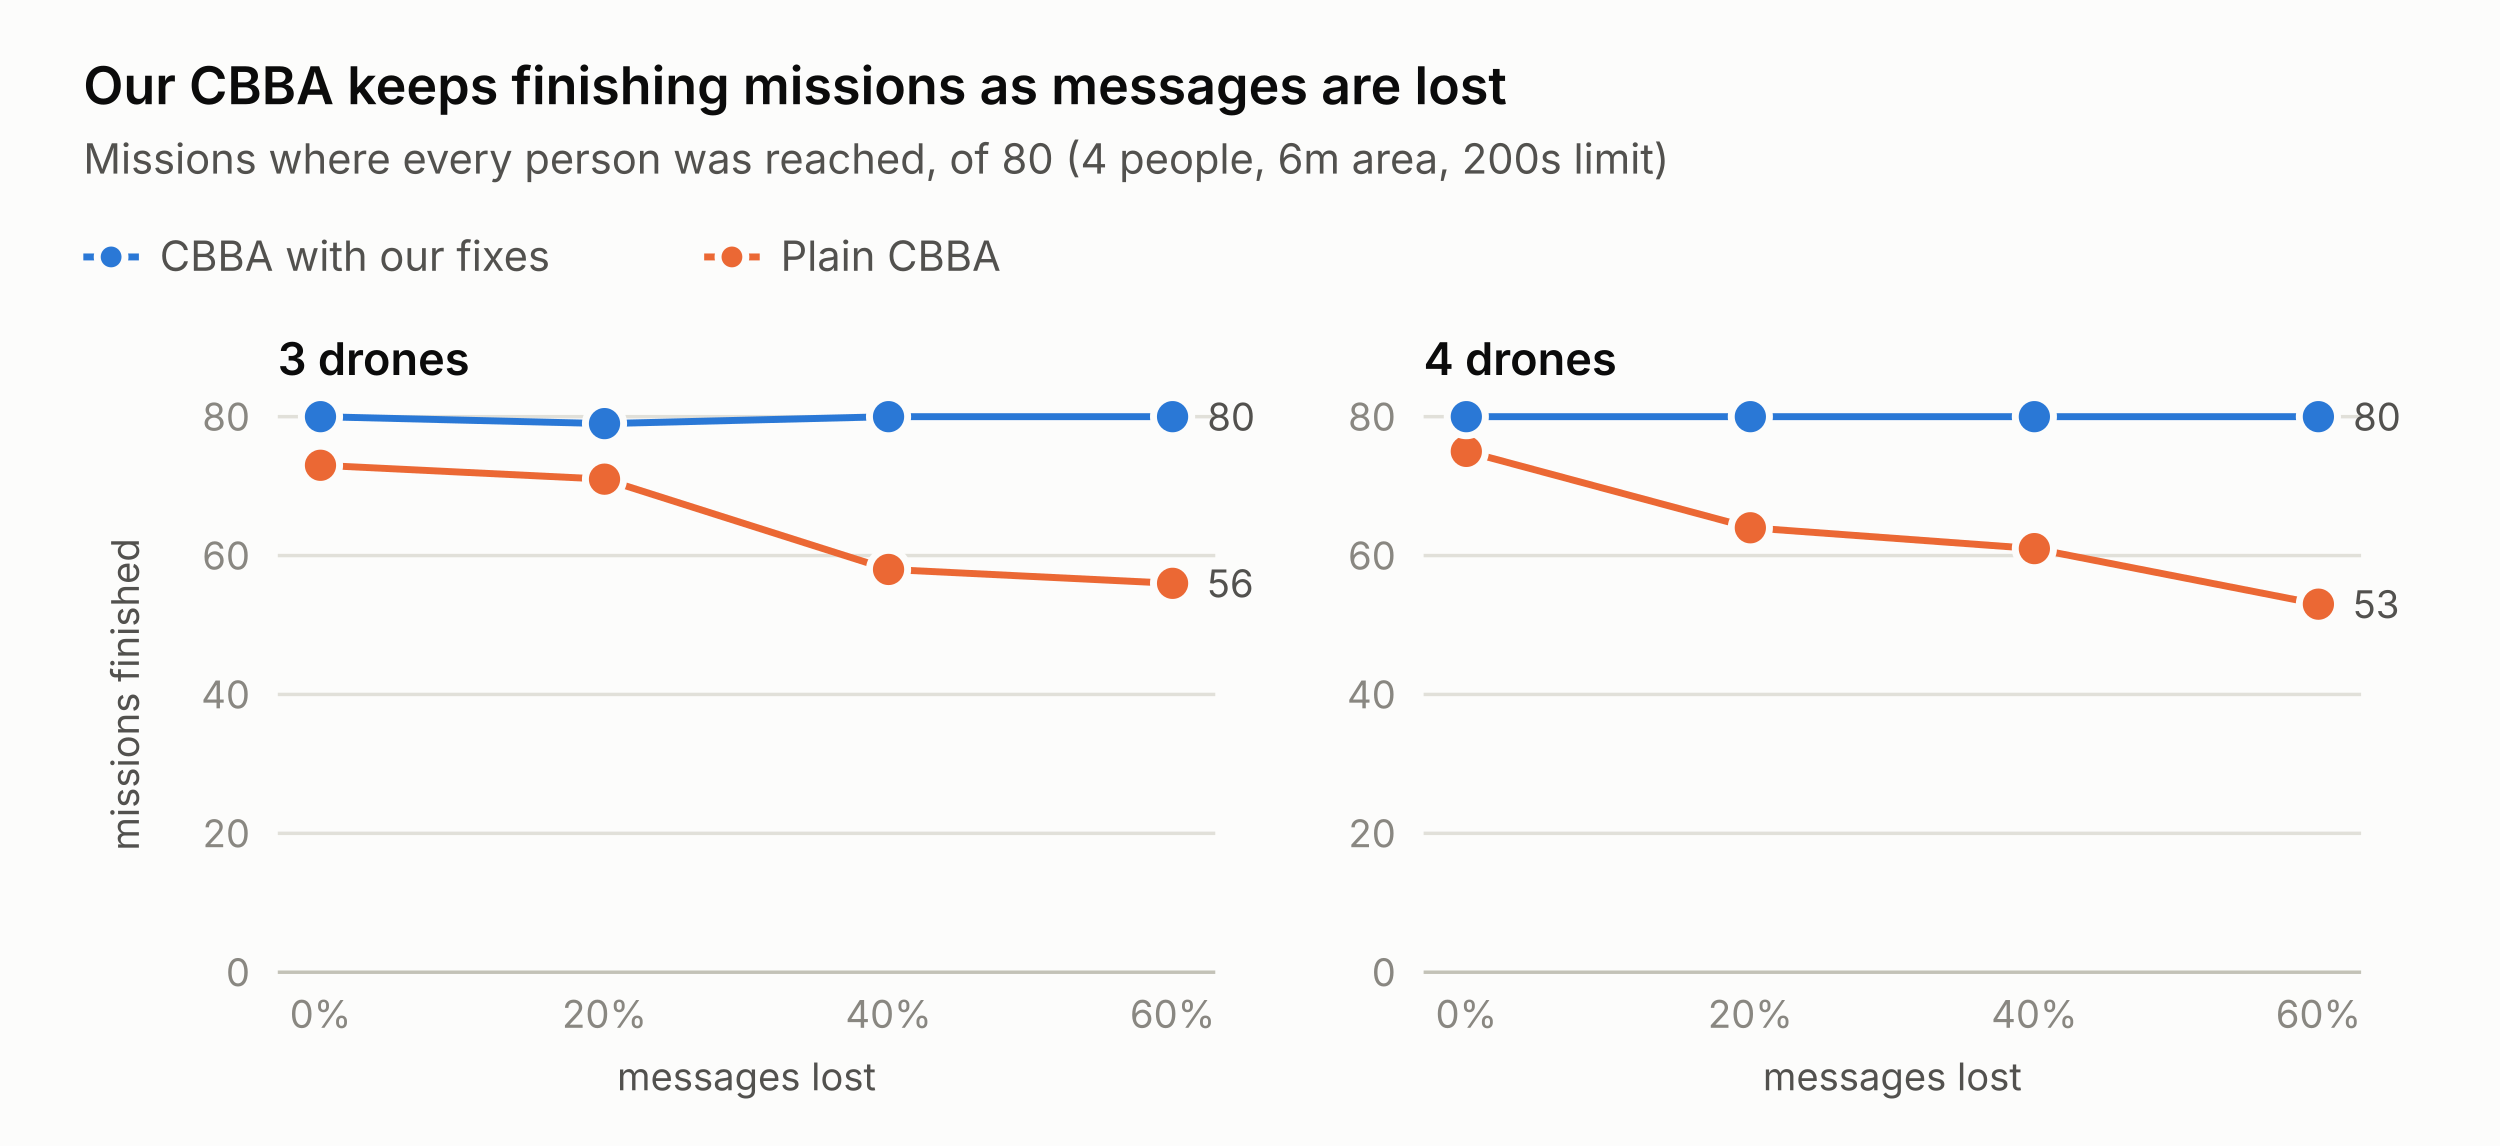
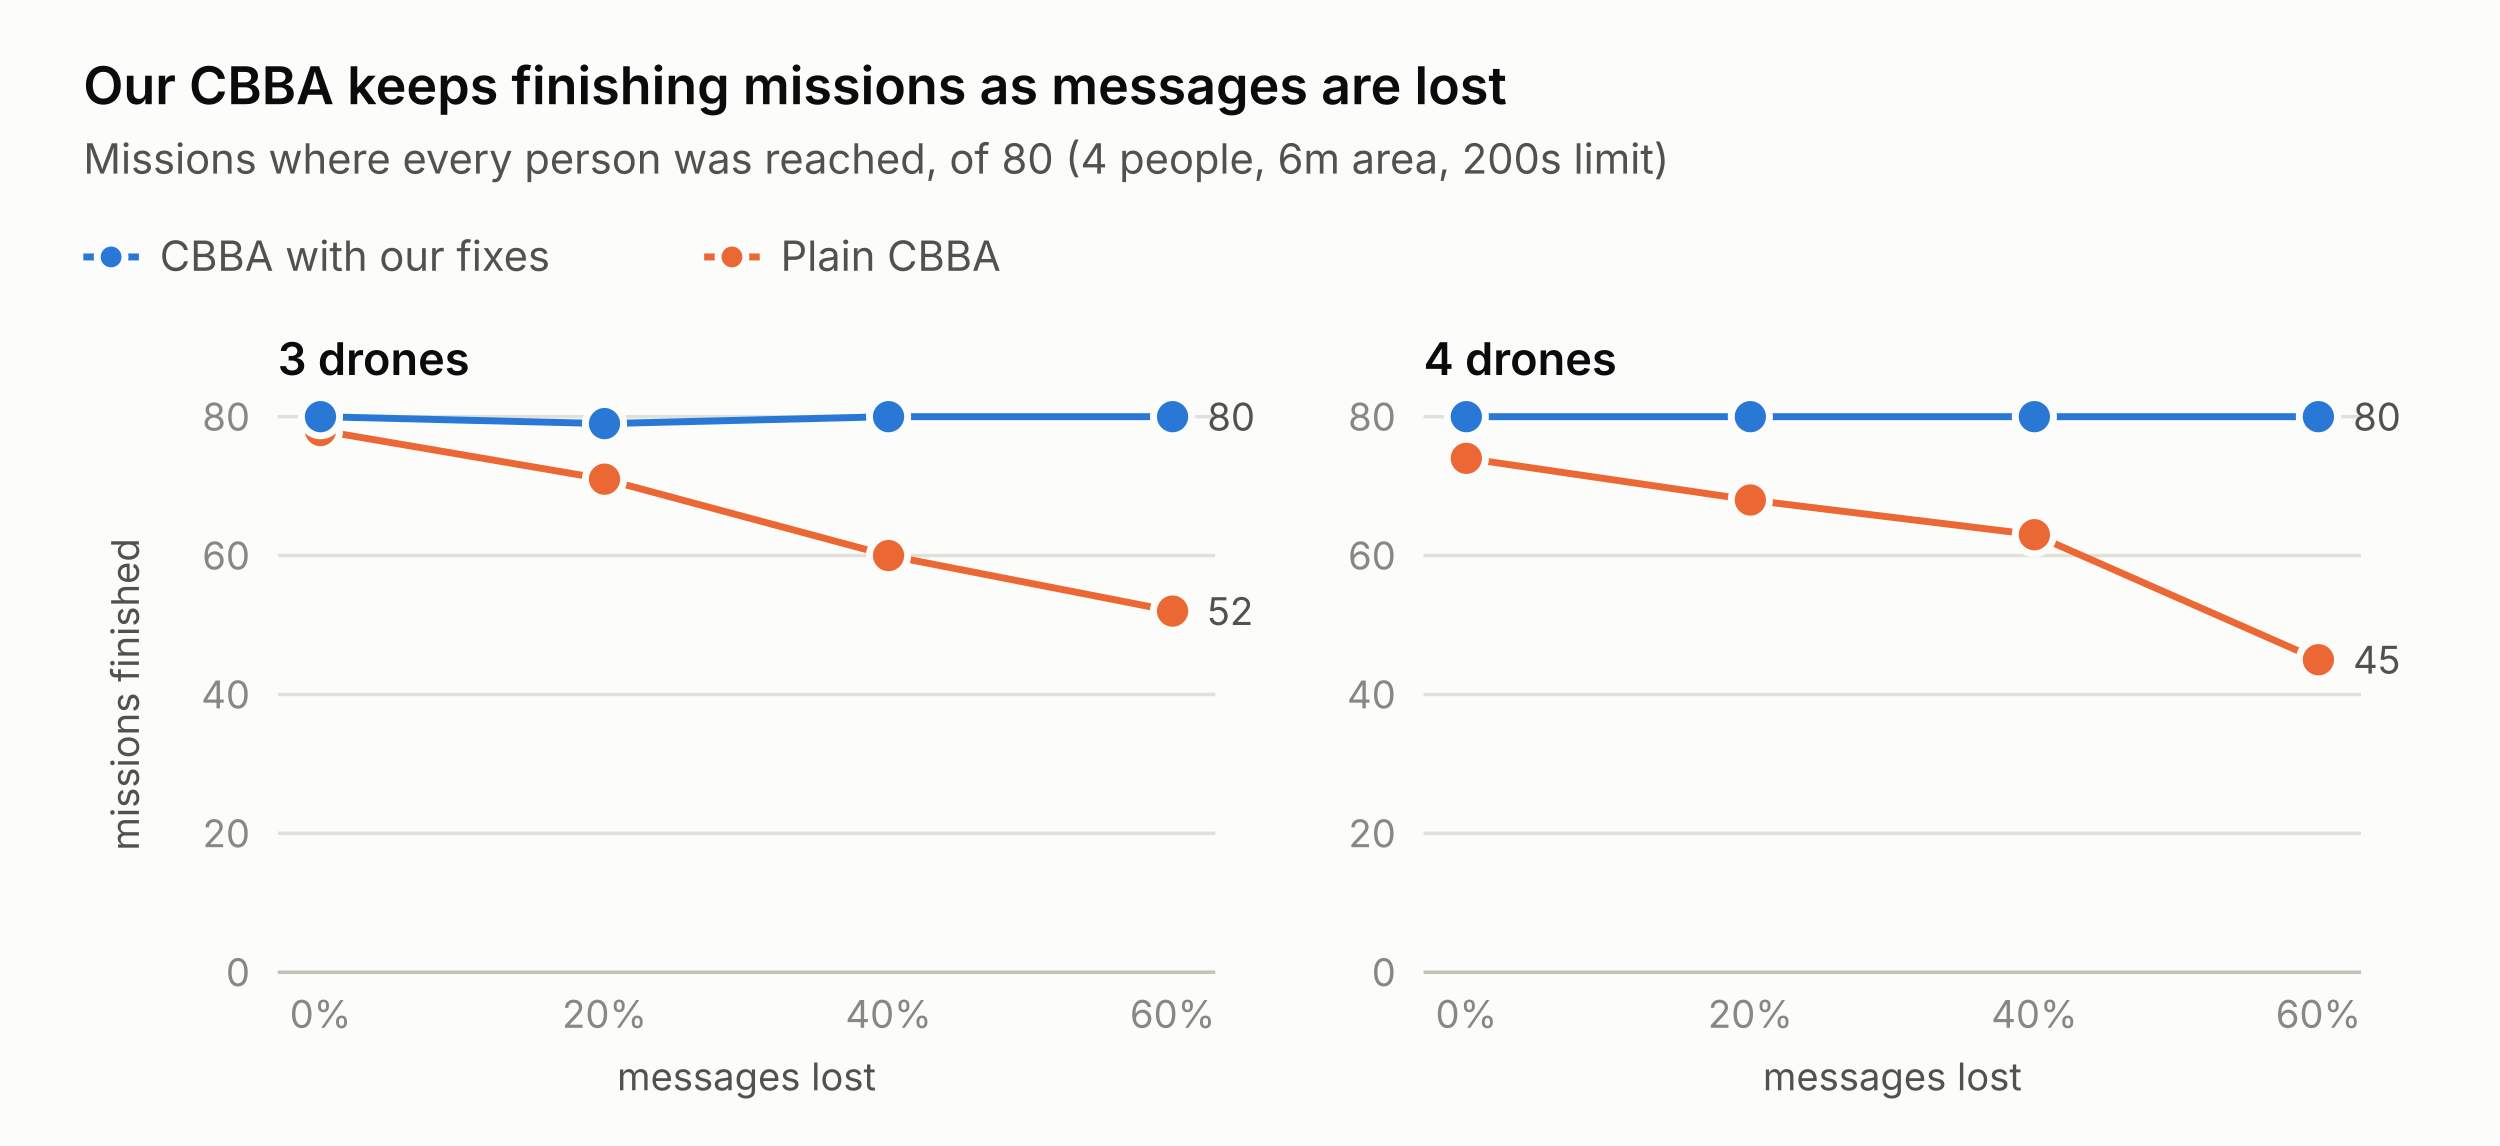
<svg xmlns="http://www.w3.org/2000/svg" width="720" height="330" viewBox="0 0 720 330" font-family="system-ui, -apple-system, &quot;Segoe UI&quot;, sans-serif" role="img" aria-labelledby="cbba_message_loss-t cbba_message_loss-d">
  <rect width="720" height="330" fill="#fcfcfb" />
  <text x="24.0" y="30.0" font-size="15" fill="#0b0b0b" text-anchor="start" font-weight="600">Our CBBA keeps finishing missions as messages are lost</text>
  <text x="24.0" y="50.0" font-size="12" fill="#52514e" text-anchor="start" font-weight="400">Missions where every person was reached, of 80 (4 people, 6m area, 200s limit)</text>
  <line x1="24.0" y1="74.0" x2="40.0" y2="74.0" stroke="#2a78d6" stroke-width="2" />
  <circle cx="32.0" cy="74.0" r="5" fill="#fcfcfb" />
  <circle cx="32.0" cy="74.0" r="3" fill="#2a78d6" />
  <text x="46.0" y="78.0" font-size="12" fill="#52514e" text-anchor="start" font-weight="400">CBBA with our fixes</text>
  <line x1="202.8" y1="74.0" x2="218.8" y2="74.0" stroke="#eb6834" stroke-width="2" />
  <circle cx="210.8" cy="74.0" r="5" fill="#fcfcfb" />
  <circle cx="210.8" cy="74.0" r="3" fill="#eb6834" />
  <text x="224.8" y="78.0" font-size="12" fill="#52514e" text-anchor="start" font-weight="400">Plain CBBA</text>
  <text x="80.0" y="108.0" font-size="13" fill="#0b0b0b" text-anchor="start" font-weight="600">3 drones</text>
  <text x="72.0" y="284.0" font-size="11" fill="#898781" text-anchor="end" font-weight="400">0</text>
  <line x1="80.0" y1="240.0" x2="350.0" y2="240.0" stroke="#e1e0d9" stroke-width="1" />
  <text x="72.0" y="244.0" font-size="11" fill="#898781" text-anchor="end" font-weight="400">20</text>
  <line x1="80.0" y1="200.0" x2="350.0" y2="200.0" stroke="#e1e0d9" stroke-width="1" />
  <text x="72.0" y="204.0" font-size="11" fill="#898781" text-anchor="end" font-weight="400">40</text>
  <line x1="80.0" y1="160.0" x2="350.0" y2="160.0" stroke="#e1e0d9" stroke-width="1" />
  <text x="72.0" y="164.0" font-size="11" fill="#898781" text-anchor="end" font-weight="400">60</text>
  <line x1="80.0" y1="120.0" x2="350.0" y2="120.0" stroke="#e1e0d9" stroke-width="1" />
  <text x="72.0" y="124.0" font-size="11" fill="#898781" text-anchor="end" font-weight="400">80</text>
  <line x1="80.0" y1="280.0" x2="350.0" y2="280.0" stroke="#c3c2b7" stroke-width="1" />
  <text x="215.0" y="314.0" font-size="11" fill="#52514e" text-anchor="middle" font-weight="400">messages lost</text>
  <text transform="translate(40.0,200.0) rotate(-90)" font-size="11" fill="#52514e" text-anchor="middle">missions finished</text>
  <text x="92.3" y="296.0" font-size="11" fill="#898781" text-anchor="middle" font-weight="400">0%</text>
  <text x="174.1" y="296.0" font-size="11" fill="#898781" text-anchor="middle" font-weight="400">20%</text>
  <text x="255.9" y="296.0" font-size="11" fill="#898781" text-anchor="middle" font-weight="400">40%</text>
  <text x="337.7" y="296.0" font-size="11" fill="#898781" text-anchor="middle" font-weight="400">60%</text>
-   <polyline points="92.3,134.0 174.1,138.0 255.9,164.0 337.7,168.0" fill="none" stroke="#eb6834" stroke-width="2" stroke-linejoin="round" stroke-linecap="round" />
-   <circle cx="92.3" cy="134.0" r="6.5" fill="#fcfcfb" />
-   <circle cx="92.3" cy="134.0" r="4.5" fill="#eb6834" />
+   <polyline points="92.3,124.0 174.1,138.0 255.9,160.0 337.7,176.0" fill="none" stroke="#eb6834" stroke-width="2" stroke-linejoin="round" stroke-linecap="round" />
+   <circle cx="92.3" cy="124.0" r="6.5" fill="#fcfcfb" />
+   <circle cx="92.3" cy="124.0" r="4.5" fill="#eb6834" />
  <circle cx="174.1" cy="138.0" r="6.5" fill="#fcfcfb" />
  <circle cx="174.1" cy="138.0" r="4.5" fill="#eb6834" />
-   <circle cx="255.9" cy="164.0" r="6.5" fill="#fcfcfb" />
-   <circle cx="255.9" cy="164.0" r="4.5" fill="#eb6834" />
-   <circle cx="337.7" cy="168.0" r="6.5" fill="#fcfcfb" />
-   <circle cx="337.7" cy="168.0" r="4.5" fill="#eb6834" />
-   <text x="347.7" y="172.0" font-size="11" fill="#52514e" text-anchor="start" font-weight="400">56</text>
+   <circle cx="255.9" cy="160.0" r="6.5" fill="#fcfcfb" />
+   <circle cx="255.9" cy="160.0" r="4.5" fill="#eb6834" />
+   <circle cx="337.7" cy="176.0" r="6.5" fill="#fcfcfb" />
+   <circle cx="337.7" cy="176.0" r="4.5" fill="#eb6834" />
+   <text x="347.7" y="180.0" font-size="11" fill="#52514e" text-anchor="start" font-weight="400">52</text>
  <polyline points="92.3,120.0 174.1,122.0 255.9,120.0 337.7,120.0" fill="none" stroke="#2a78d6" stroke-width="2" stroke-linejoin="round" stroke-linecap="round" />
  <circle cx="92.3" cy="120.0" r="6.5" fill="#fcfcfb" />
  <circle cx="92.3" cy="120.0" r="4.5" fill="#2a78d6" />
  <circle cx="174.1" cy="122.0" r="6.5" fill="#fcfcfb" />
  <circle cx="174.1" cy="122.0" r="4.5" fill="#2a78d6" />
  <circle cx="255.9" cy="120.0" r="6.5" fill="#fcfcfb" />
  <circle cx="255.9" cy="120.0" r="4.5" fill="#2a78d6" />
  <circle cx="337.7" cy="120.0" r="6.5" fill="#fcfcfb" />
  <circle cx="337.7" cy="120.0" r="4.5" fill="#2a78d6" />
  <text x="347.7" y="124.0" font-size="11" fill="#52514e" text-anchor="start" font-weight="400">80</text>
  <text x="410.0" y="108.0" font-size="13" fill="#0b0b0b" text-anchor="start" font-weight="600">4 drones</text>
  <text x="402.0" y="284.0" font-size="11" fill="#898781" text-anchor="end" font-weight="400">0</text>
  <line x1="410.0" y1="240.0" x2="680.0" y2="240.0" stroke="#e1e0d9" stroke-width="1" />
  <text x="402.0" y="244.0" font-size="11" fill="#898781" text-anchor="end" font-weight="400">20</text>
  <line x1="410.0" y1="200.0" x2="680.0" y2="200.0" stroke="#e1e0d9" stroke-width="1" />
  <text x="402.0" y="204.0" font-size="11" fill="#898781" text-anchor="end" font-weight="400">40</text>
  <line x1="410.0" y1="160.0" x2="680.0" y2="160.0" stroke="#e1e0d9" stroke-width="1" />
  <text x="402.0" y="164.0" font-size="11" fill="#898781" text-anchor="end" font-weight="400">60</text>
  <line x1="410.0" y1="120.0" x2="680.0" y2="120.0" stroke="#e1e0d9" stroke-width="1" />
  <text x="402.0" y="124.0" font-size="11" fill="#898781" text-anchor="end" font-weight="400">80</text>
  <line x1="410.0" y1="280.0" x2="680.0" y2="280.0" stroke="#c3c2b7" stroke-width="1" />
  <text x="545.0" y="314.0" font-size="11" fill="#52514e" text-anchor="middle" font-weight="400">messages lost</text>
  <text x="422.3" y="296.0" font-size="11" fill="#898781" text-anchor="middle" font-weight="400">0%</text>
  <text x="504.1" y="296.0" font-size="11" fill="#898781" text-anchor="middle" font-weight="400">20%</text>
  <text x="585.9" y="296.0" font-size="11" fill="#898781" text-anchor="middle" font-weight="400">40%</text>
  <text x="667.7" y="296.0" font-size="11" fill="#898781" text-anchor="middle" font-weight="400">60%</text>
-   <polyline points="422.3,130.0 504.1,152.0 585.9,158.0 667.7,174.0" fill="none" stroke="#eb6834" stroke-width="2" stroke-linejoin="round" stroke-linecap="round" />
-   <circle cx="422.3" cy="130.0" r="6.5" fill="#fcfcfb" />
-   <circle cx="422.3" cy="130.0" r="4.5" fill="#eb6834" />
-   <circle cx="504.1" cy="152.0" r="6.5" fill="#fcfcfb" />
-   <circle cx="504.1" cy="152.0" r="4.5" fill="#eb6834" />
-   <circle cx="585.9" cy="158.0" r="6.5" fill="#fcfcfb" />
-   <circle cx="585.9" cy="158.0" r="4.5" fill="#eb6834" />
-   <circle cx="667.7" cy="174.0" r="6.5" fill="#fcfcfb" />
-   <circle cx="667.7" cy="174.0" r="4.5" fill="#eb6834" />
-   <text x="677.7" y="178.0" font-size="11" fill="#52514e" text-anchor="start" font-weight="400">53</text>
+   <polyline points="422.3,132.0 504.1,144.0 585.9,154.0 667.7,190.0" fill="none" stroke="#eb6834" stroke-width="2" stroke-linejoin="round" stroke-linecap="round" />
+   <circle cx="422.3" cy="132.0" r="6.5" fill="#fcfcfb" />
+   <circle cx="422.3" cy="132.0" r="4.5" fill="#eb6834" />
+   <circle cx="504.1" cy="144.0" r="6.5" fill="#fcfcfb" />
+   <circle cx="504.1" cy="144.0" r="4.5" fill="#eb6834" />
+   <circle cx="585.9" cy="154.0" r="6.5" fill="#fcfcfb" />
+   <circle cx="585.9" cy="154.0" r="4.5" fill="#eb6834" />
+   <circle cx="667.7" cy="190.0" r="6.5" fill="#fcfcfb" />
+   <circle cx="667.7" cy="190.0" r="4.5" fill="#eb6834" />
+   <text x="677.7" y="194.0" font-size="11" fill="#52514e" text-anchor="start" font-weight="400">45</text>
  <polyline points="422.3,120.0 504.1,120.0 585.9,120.0 667.7,120.0" fill="none" stroke="#2a78d6" stroke-width="2" stroke-linejoin="round" stroke-linecap="round" />
  <circle cx="422.3" cy="120.0" r="6.5" fill="#fcfcfb" />
  <circle cx="422.3" cy="120.0" r="4.5" fill="#2a78d6" />
  <circle cx="504.1" cy="120.0" r="6.5" fill="#fcfcfb" />
  <circle cx="504.1" cy="120.0" r="4.5" fill="#2a78d6" />
  <circle cx="585.9" cy="120.0" r="6.5" fill="#fcfcfb" />
  <circle cx="585.9" cy="120.0" r="4.5" fill="#2a78d6" />
  <circle cx="667.7" cy="120.0" r="6.5" fill="#fcfcfb" />
  <circle cx="667.7" cy="120.0" r="4.5" fill="#2a78d6" />
  <text x="677.7" y="124.0" font-size="11" fill="#52514e" text-anchor="start" font-weight="400">80</text>
</svg>
